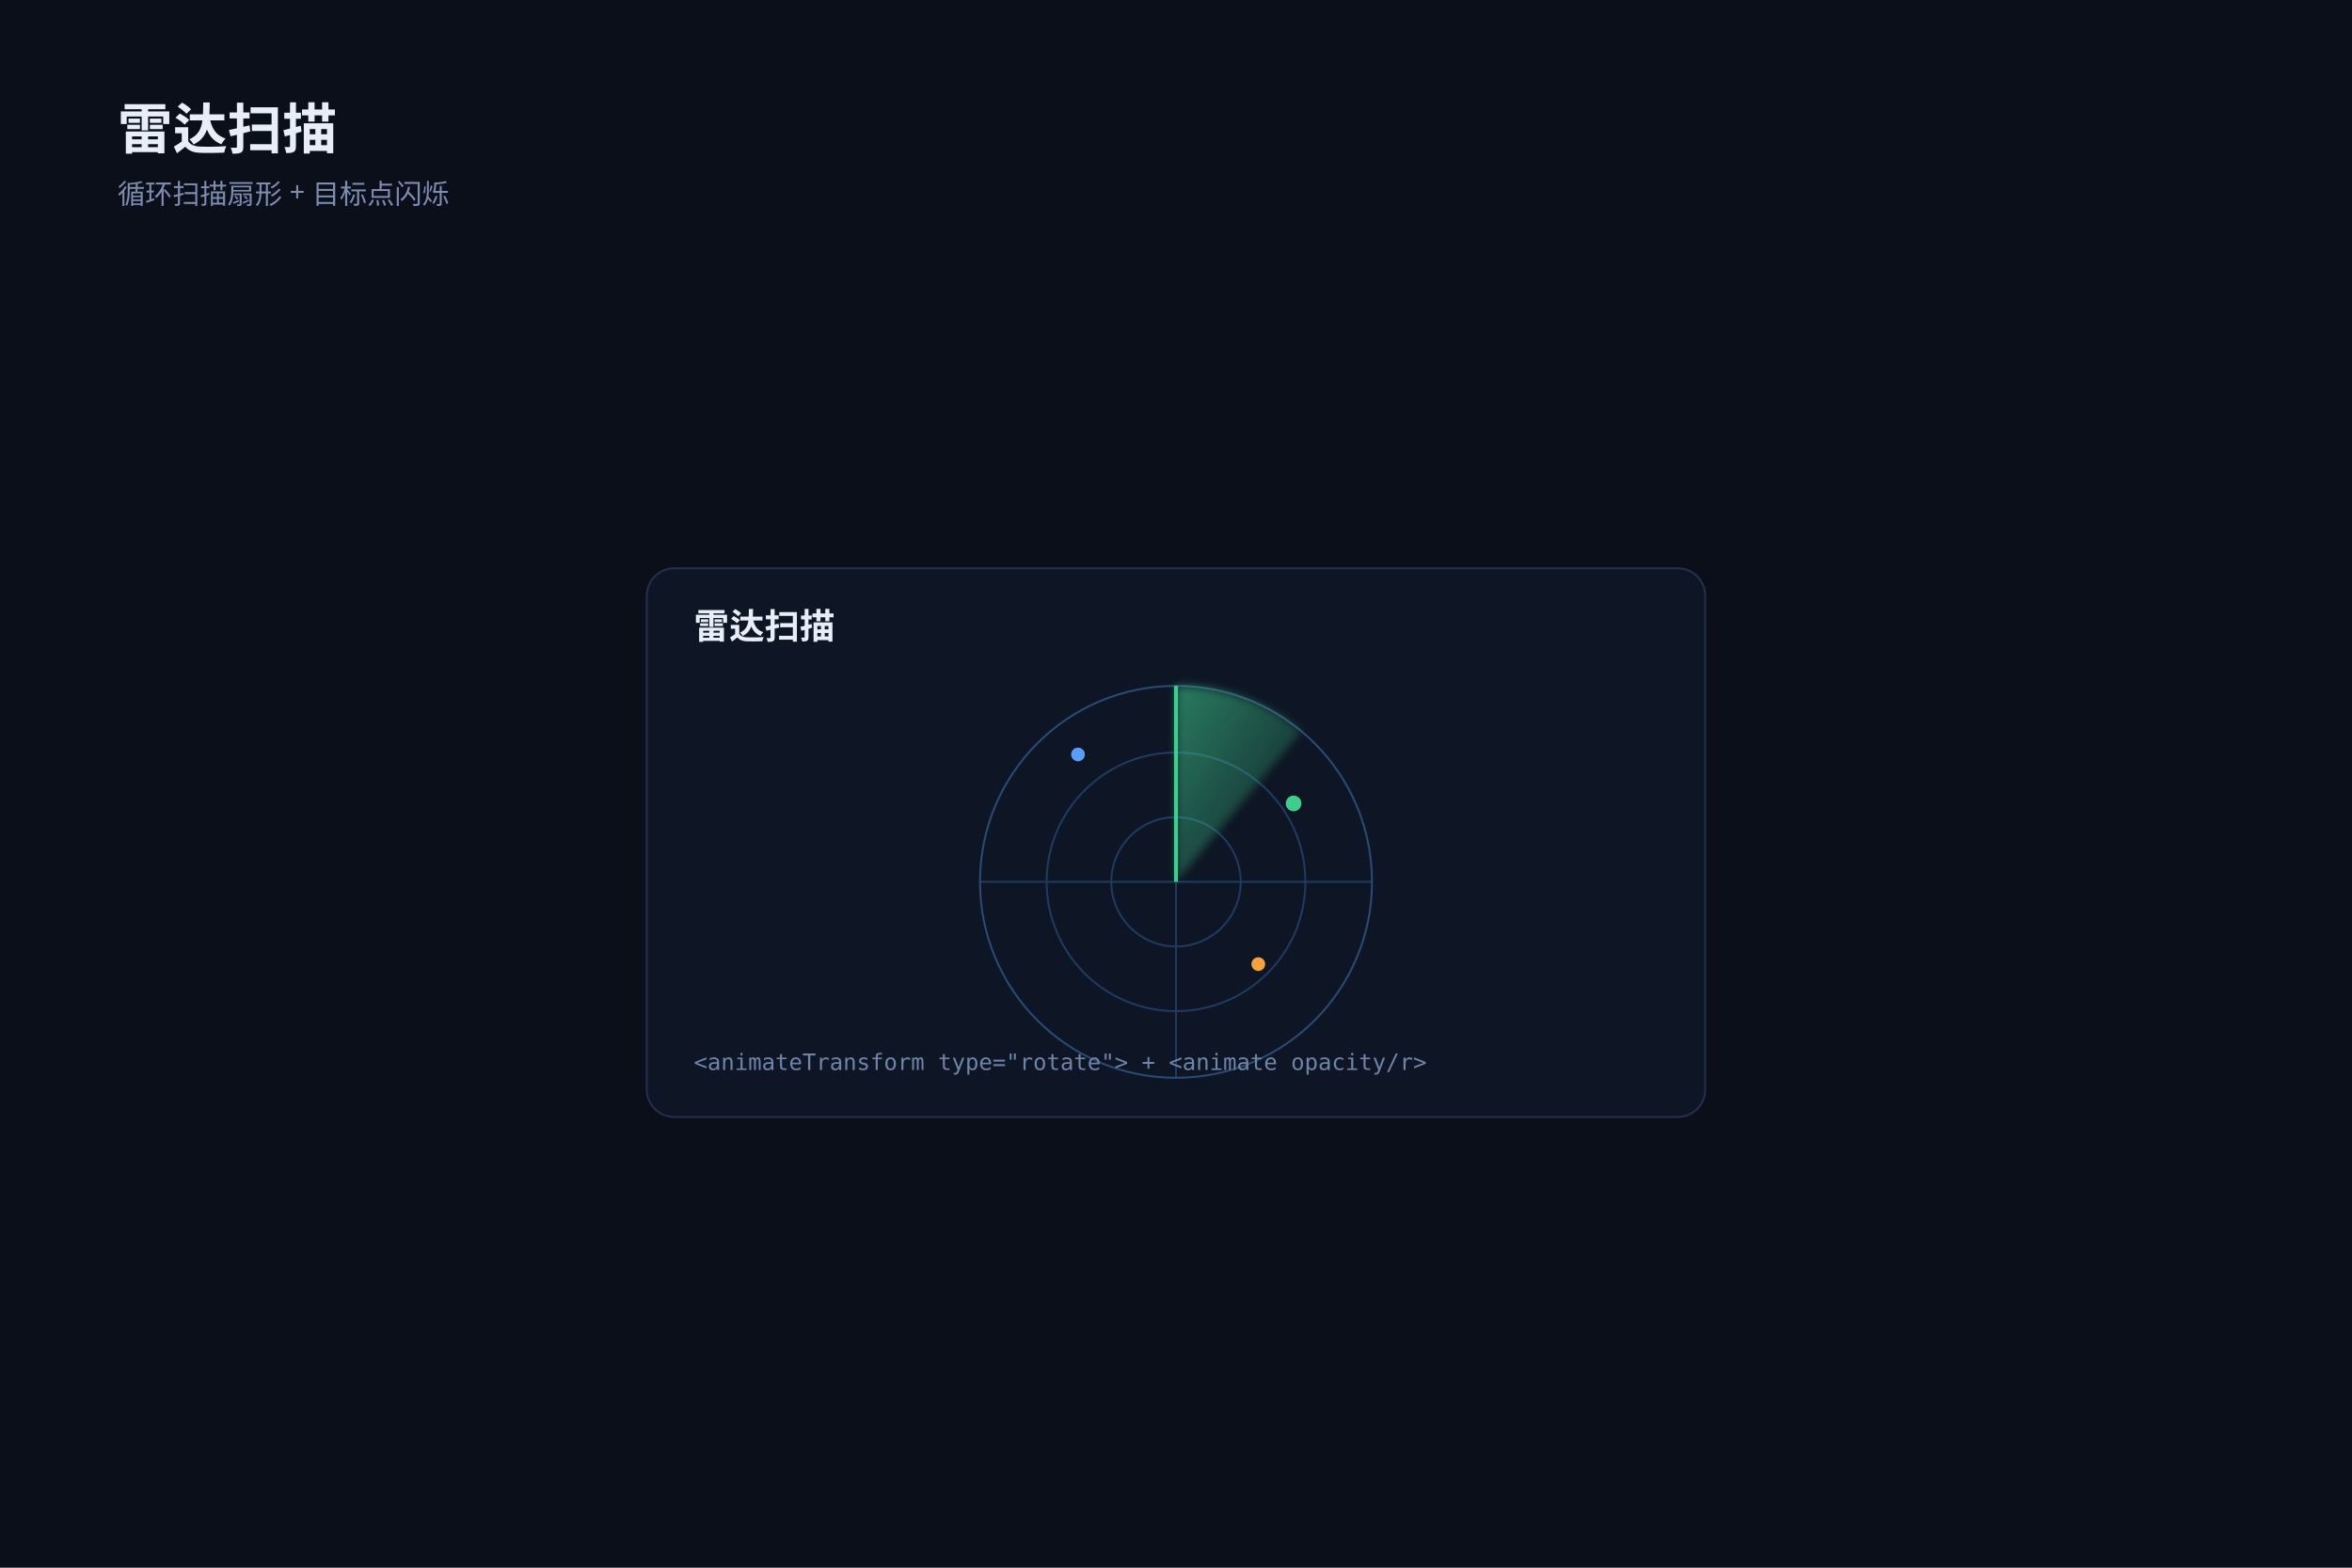
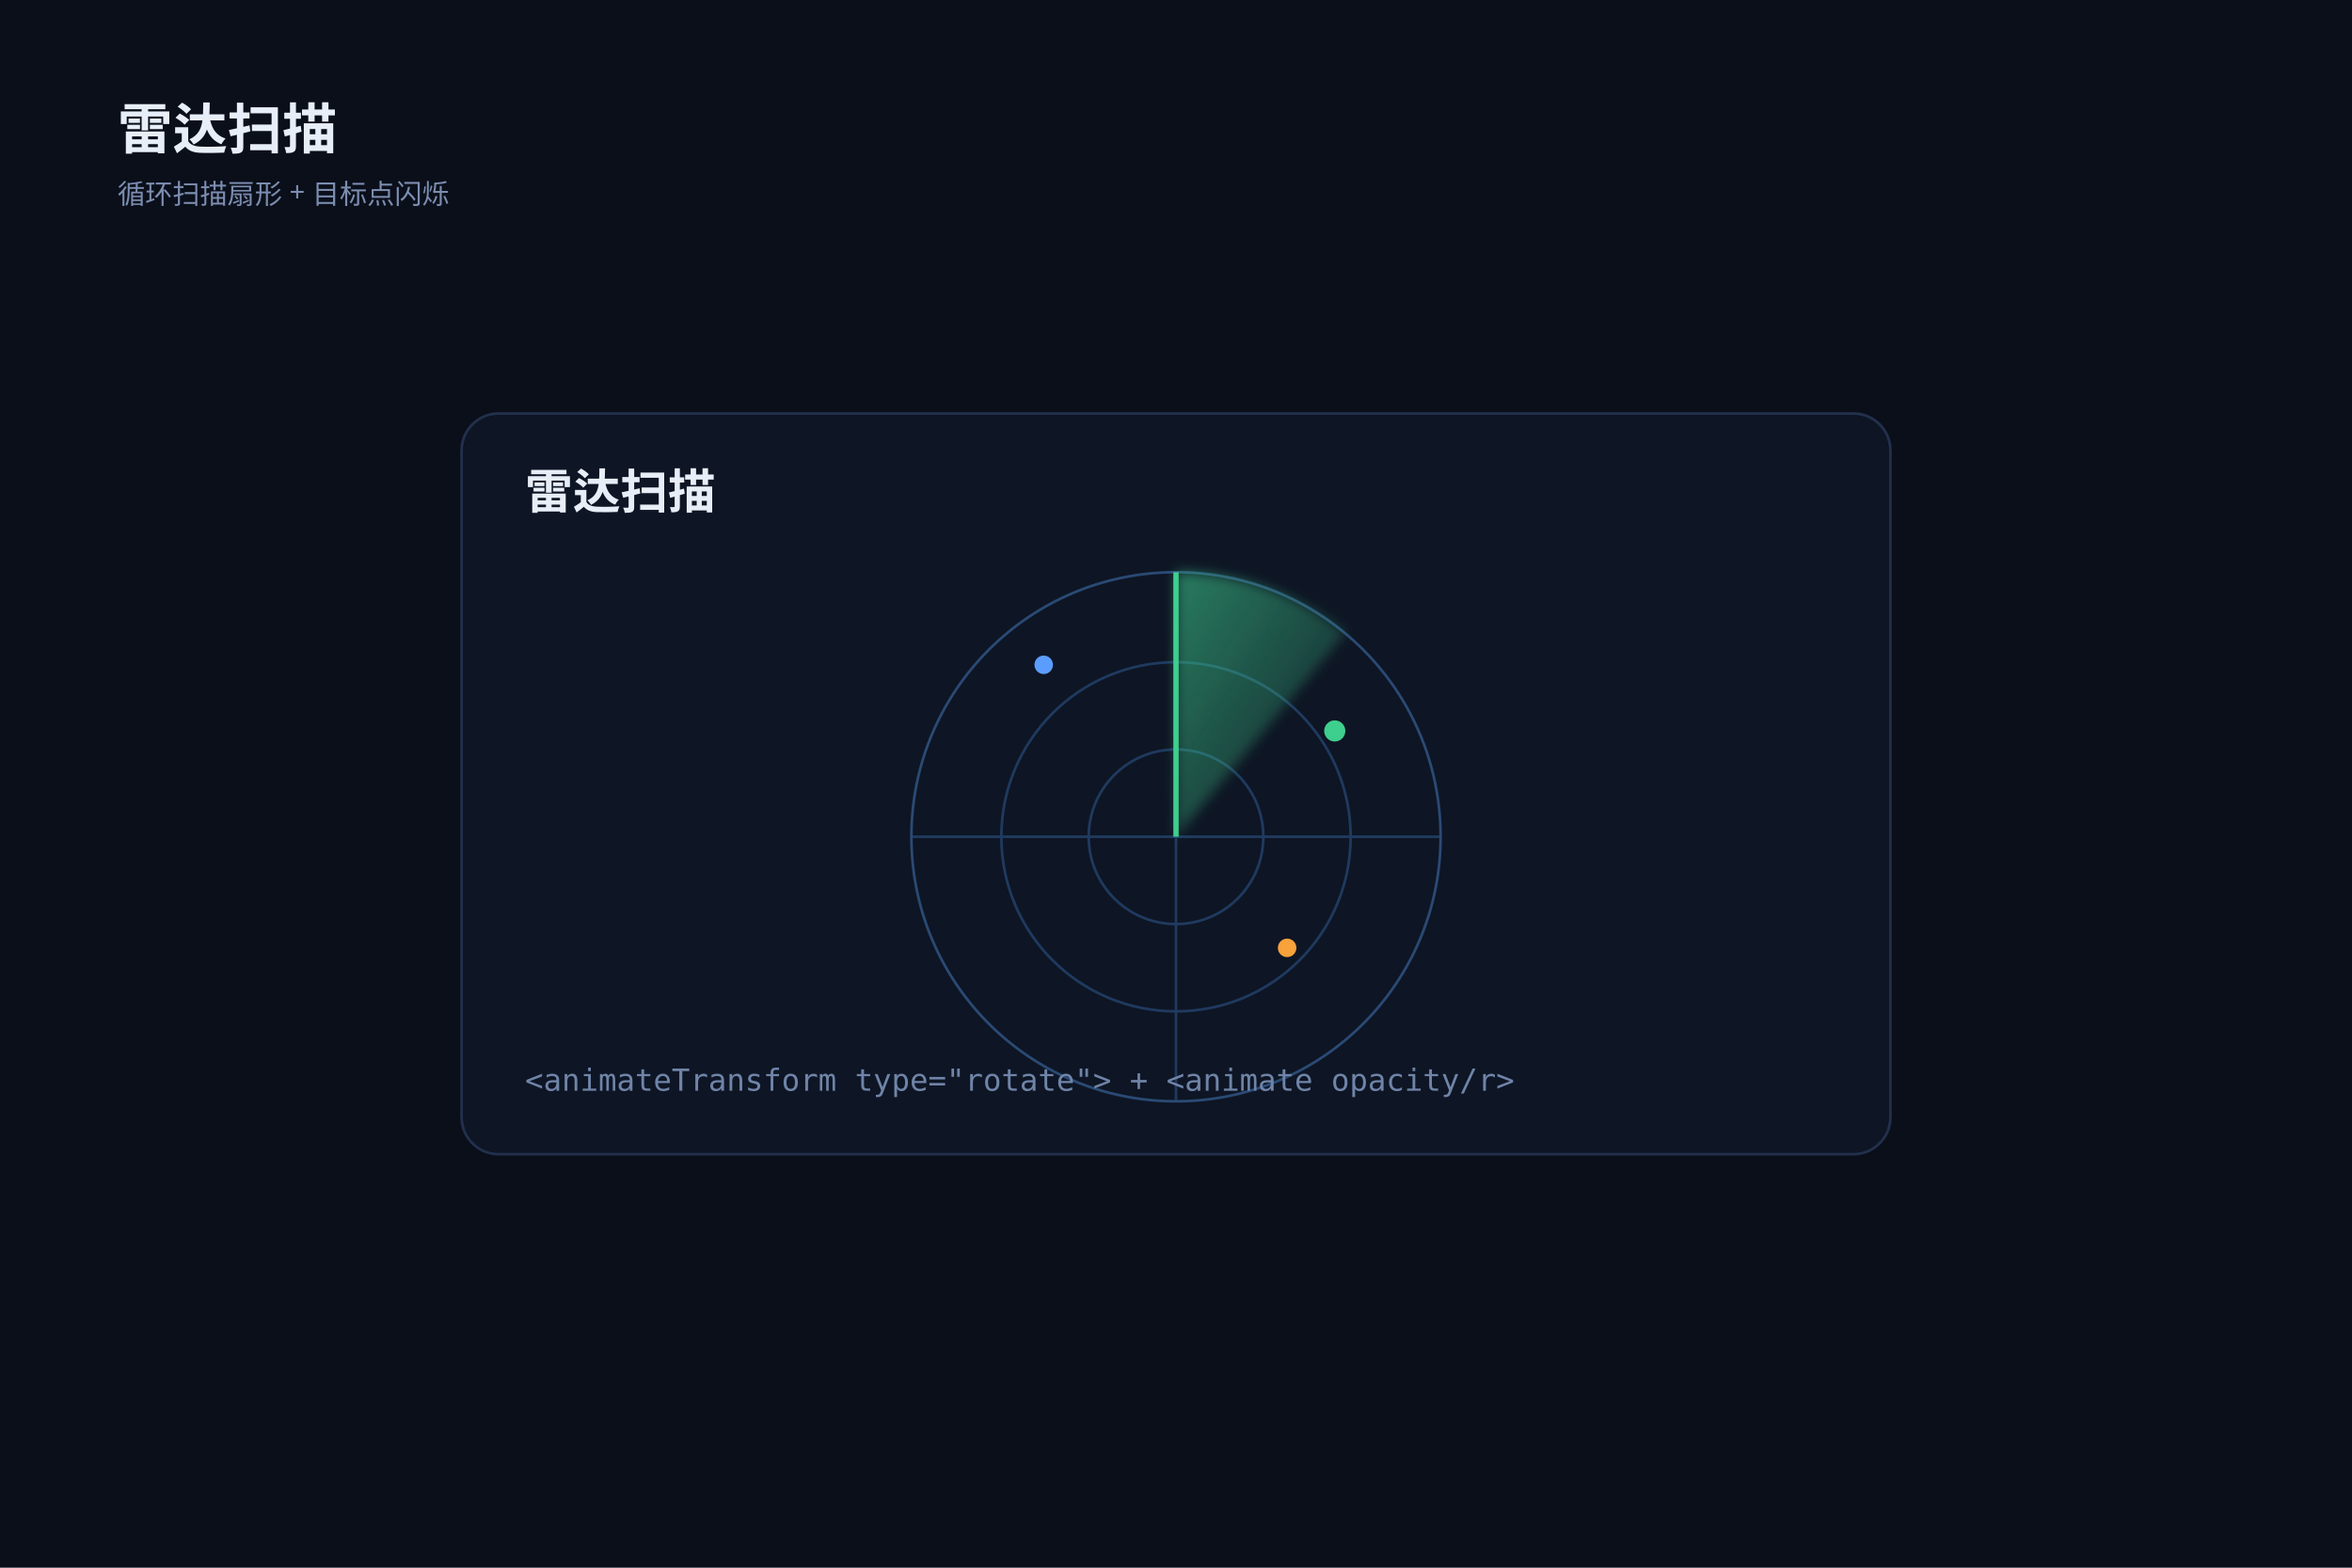
<svg xmlns="http://www.w3.org/2000/svg" width="1200" height="800" viewBox="0 0 1200 800" font-family="PingFang SC, Hiragino Sans GB, Microsoft YaHei, sans-serif">
  <rect width="1200" height="800" fill="#0a0f1a" />
  <text x="60" y="76" font-size="28" font-weight="700" fill="#e8eef7">雷达扫描</text>
  <text x="60" y="104" font-size="14" fill="#7c8db0">循环扫描扇形 + 目标点闪烁</text>
  <defs>
    <linearGradient id="sweepG" x1="0" y1="0" x2="1" y2="1">
      <stop offset="0" stop-color="#3ecf8e" stop-opacity="0.55" />
      <stop offset="1" stop-color="#3ecf8e" stop-opacity="0.05" />
    </linearGradient>
    <filter id="soft2" x="-30%" y="-30%" width="160%" height="160%">
      <feGaussianBlur stdDeviation="2.2" />
    </filter>
    <path id="orbit1" d="M790,260 a100,40 0 1,0 200,0 a100,40 0 1,0 -200,0" fill="none" />
    <path id="orbit2" d="M740,260 a150,60 0 1,0 300,0 a150,60 0 1,0 -300,0" fill="none" />
    <path id="flow1" d="M100,520 L540,520" />
    <path id="flow2" d="M100,560 L540,560" />
    <path id="flow3" d="M100,600 L540,600" />
    <path id="ecg" d="M660,560 L700,560 L715,545 L730,575 L745,505 L760,615 L775,560 L820,560 L835,545 L850,575 L865,505 L880,615 L895,560 L940,560 L955,545 L970,575 L985,505 L1000,615 L1015,560 L1060,560 L1105,560" />
  </defs>
-   <g transform="translate(270,180)">
+   <g transform="translate(600,400) scale(1.35) translate(-330,-250)">
    <g>
      <rect x="60" y="110" width="540" height="280" rx="14" fill="#0e1524" stroke="#22304d" />
      <text x="84" y="146" font-size="18" font-weight="700" fill="#e8eef7">雷达扫描</text>
      <line x1="230" y1="270" x2="430" y2="270" stroke="#1f3a5f" />
      <line x1="330" y1="170" x2="330" y2="370" stroke="#1f3a5f" />
      <circle cx="330" cy="270" r="33" fill="none" stroke="#1f3a5f" />
      <circle cx="330" cy="270" r="66" fill="none" stroke="#1f3a5f" />
      <circle cx="330" cy="270" r="100" fill="none" stroke="#2a4a74" />
      <g>
        <path d="M330,270 L330,170 A100,100 0 0 1 394,193 Z" fill="url(#sweepG)" filter="url(#soft2)">
          <animateTransform attributeName="transform" type="rotate" from="0 330 270" to="360 330 270" dur="4s" repeatCount="indefinite" />
        </path>
        <line x1="330" y1="270" x2="330" y2="170" stroke="#3ecf8e" stroke-width="2">
          <animateTransform attributeName="transform" type="rotate" from="0 330 270" to="360 330 270" dur="4s" repeatCount="indefinite" />
        </line>
      </g>
      <circle cx="390" cy="230" r="4" fill="#3ecf8e">
        <animate attributeName="opacity" values="1;0.1;1" dur="2s" repeatCount="indefinite" />
        <animate attributeName="r" values="4;7;4" dur="2s" repeatCount="indefinite" />
      </circle>
      <circle cx="280" cy="205" r="3.5" fill="#5b9dff">
        <animate attributeName="opacity" values="0.2;1;0.2" dur="2.6s" repeatCount="indefinite" />
      </circle>
      <circle cx="372" cy="312" r="3.5" fill="#f7a23b">
        <animate attributeName="opacity" values="1;0.15;1" dur="3.2s" repeatCount="indefinite" />
      </circle>
      <text x="84" y="366" font-size="11.5" fill="#6f84a8" font-family="SFMono-Regular, Menlo, monospace">&lt;animateTransform type="rotate"&gt; + &lt;animate opacity/r&gt;</text>
    </g>
  </g>
</svg>
